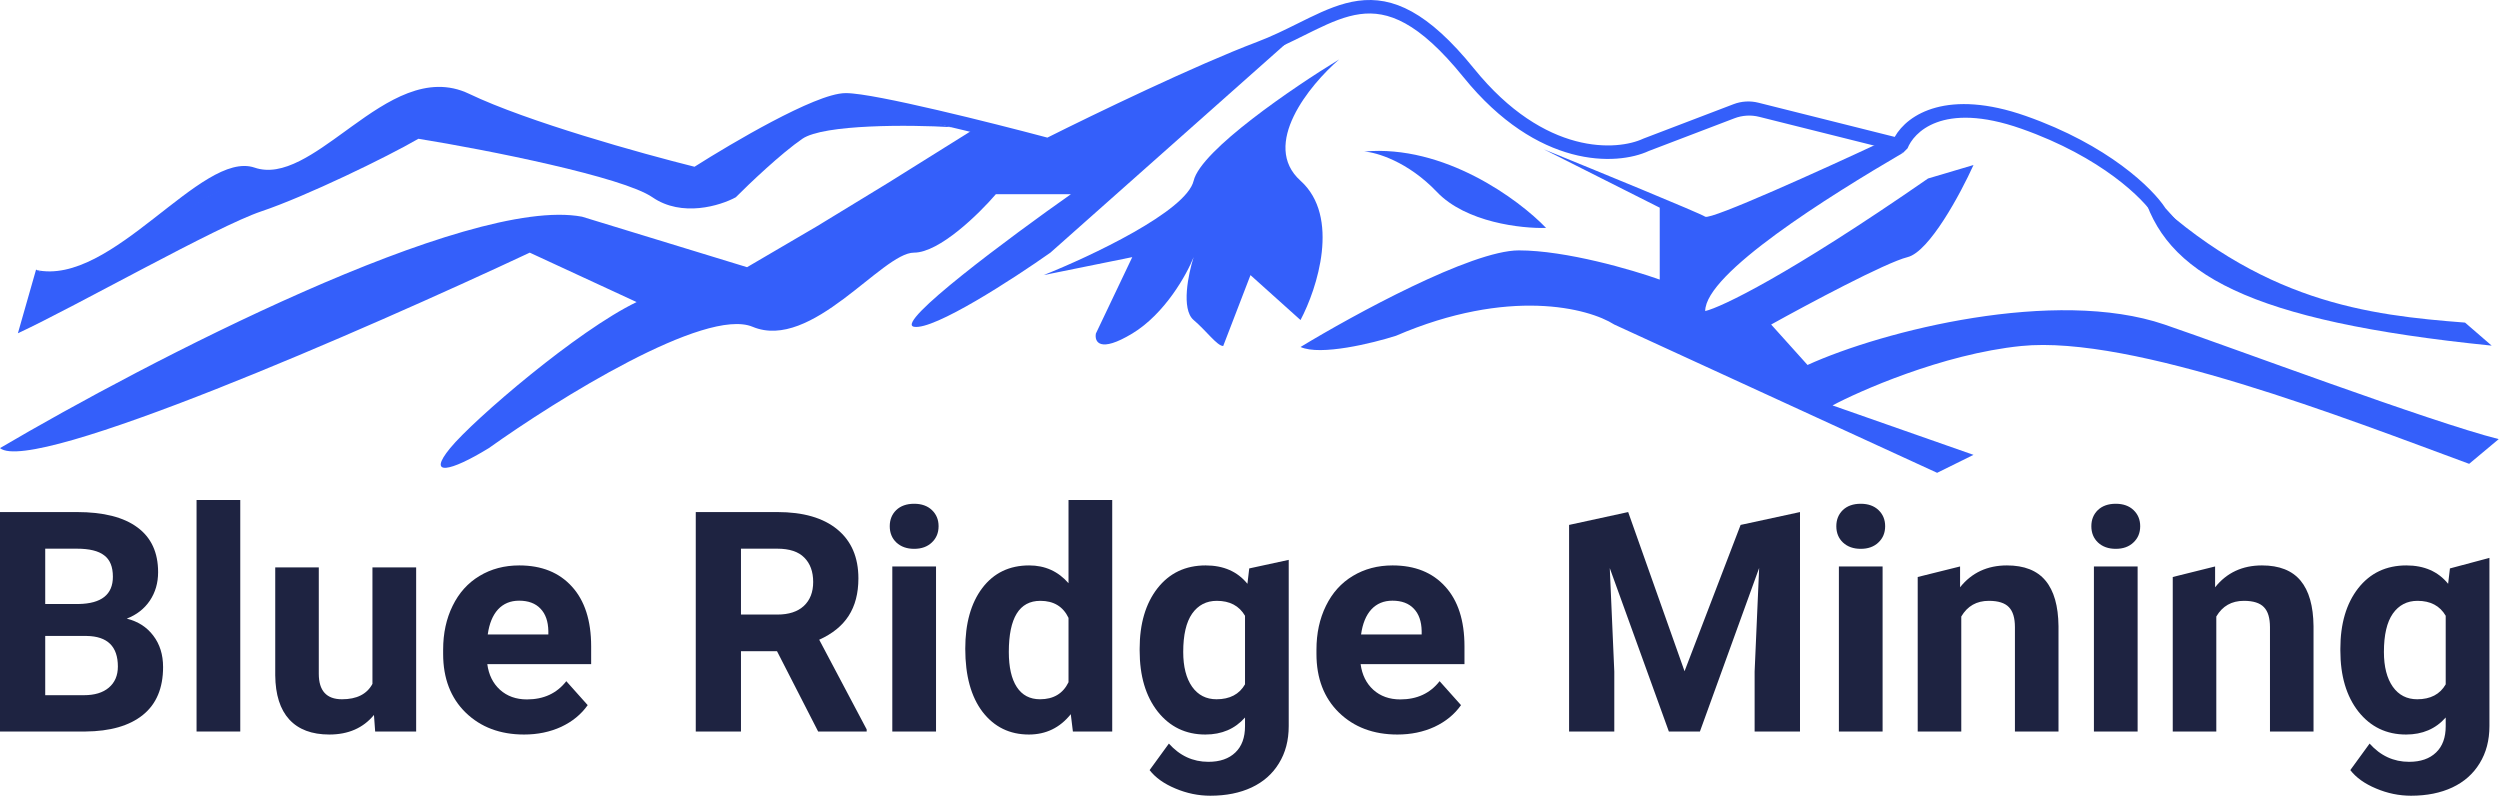
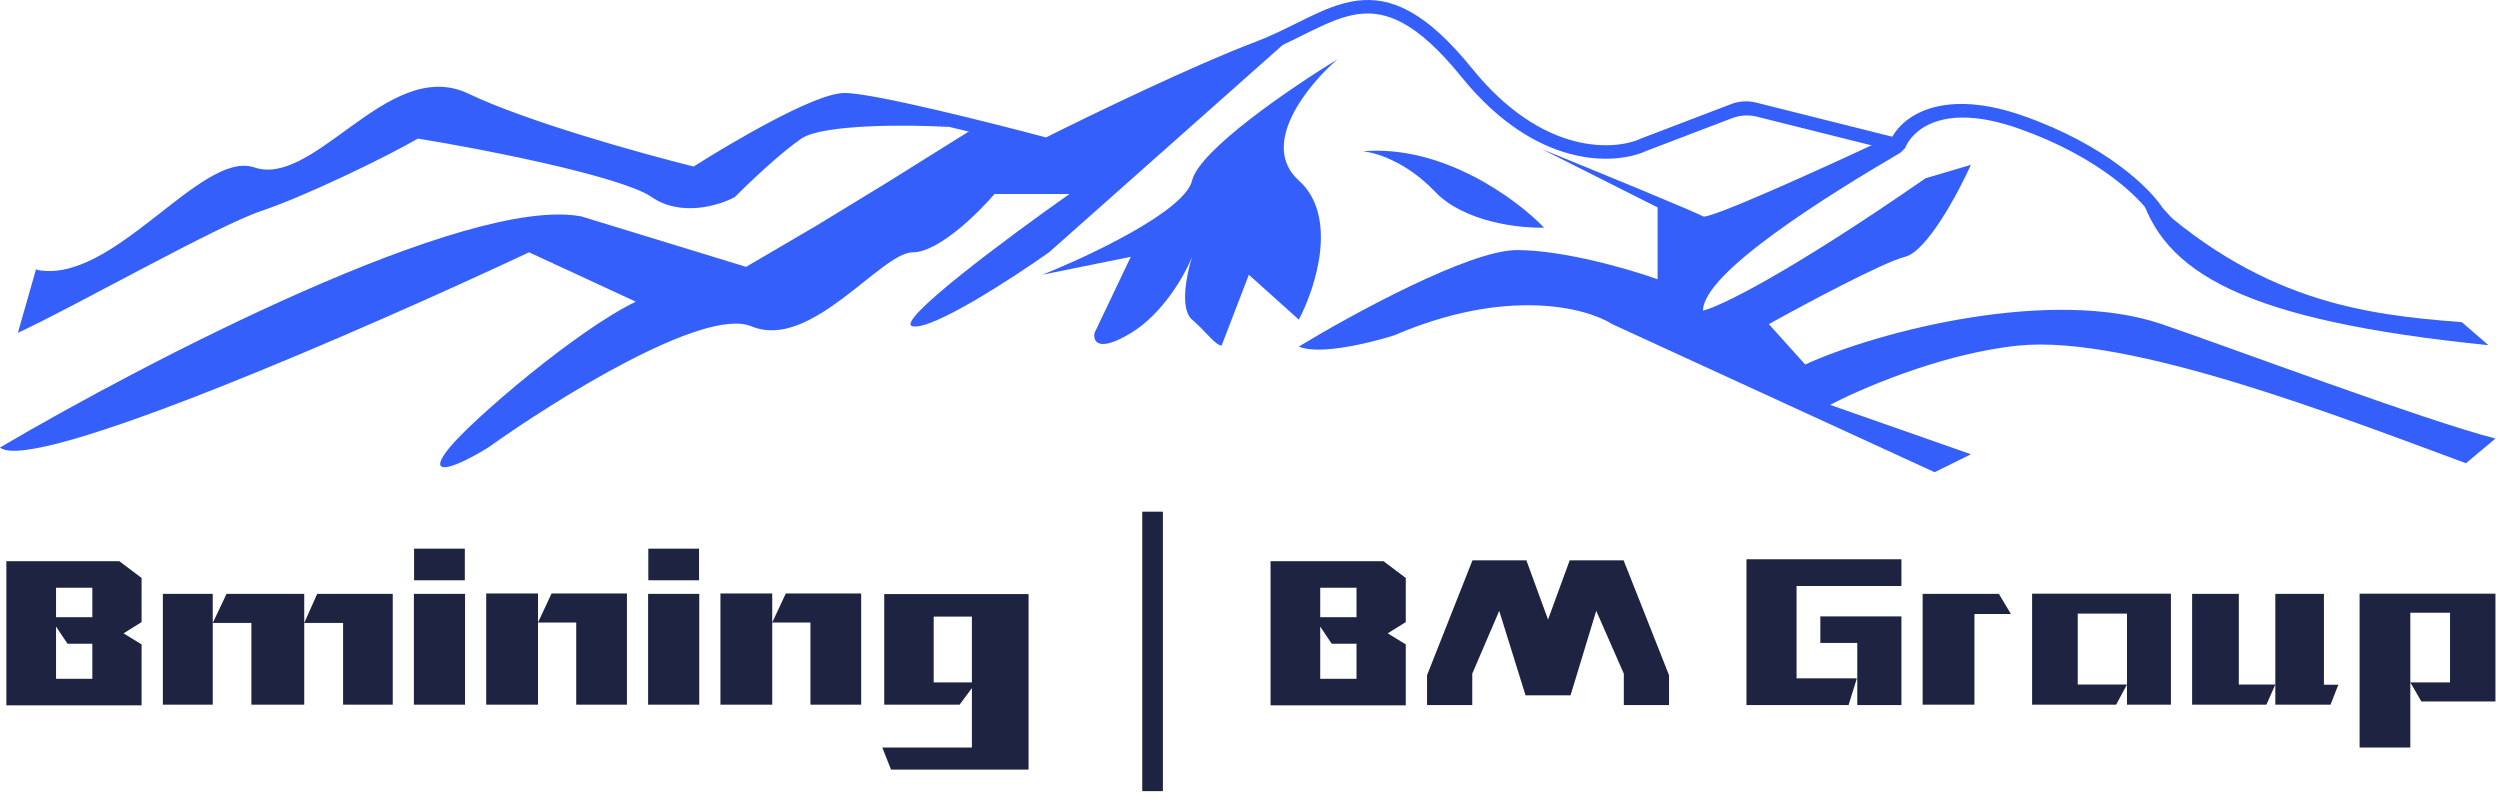
- <svg xmlns="http://www.w3.org/2000/svg" width="180" height="58" viewBox="0 0 180 58" fill="none">
-   <path d="M93.922 2.536C92.988 3 91.975 3.503 90.866 3.922C86.44 5.594 78.909 9.24 75.689 10.858L75.52 10.942L75.338 10.893C73.322 10.355 70.177 9.548 67.291 8.875C65.848 8.539 64.474 8.237 63.34 8.02C62.191 7.8 61.333 7.675 60.897 7.675C60.513 7.675 59.847 7.86 58.958 8.222C58.092 8.575 57.08 9.067 56.033 9.62C53.94 10.724 51.775 12.846 50.391 13.73L50.212 13.845L50.005 13.793C46.299 12.878 37.718 10.317 33.344 8.221C32.15 7.649 30.958 7.734 29.72 8.207C28.463 8.686 27.202 9.548 25.909 10.482C25.749 10.597 25.589 10.713 25.428 10.83C24.309 11.642 23.167 11.877 22.041 12.445C20.748 13.097 19.381 14.072 18.011 13.605C14.244 12.322 9.094 21.101 3.57 19.858L2.574 19.434C8.072 20.671 14.502 10.764 18.331 12.069C19.334 12.411 20.402 12.181 21.595 11.58C22.644 11.051 23.715 10.274 24.843 9.456C25.004 9.339 25.166 9.221 25.33 9.103C26.615 8.176 27.973 7.238 29.366 6.707C30.778 6.168 32.266 6.031 33.773 6.753C37.965 8.762 46.193 11.055 50.005 12.006C51.411 11.114 53.536 9.837 55.57 8.763C56.631 8.204 57.675 7.695 58.584 7.325C59.47 6.964 60.298 6.704 60.897 6.704C61.442 6.704 62.392 6.849 63.528 7.067C64.679 7.288 66.067 7.593 67.516 7.931C70.329 8.586 73.385 9.369 75.412 9.908C78.719 8.251 86.112 4.679 90.515 3.016C91.573 2.616 92.528 2.141 93.456 1.681C93.723 1.547 93.989 1.416 94.254 1.287C95.419 0.722 96.575 0.219 97.786 0.056C100.293 -0.282 102.82 0.852 106.134 4.945C111.25 11.264 116.468 10.848 118.309 9.986L118.325 9.979L124.817 7.5C125.386 7.283 126.009 7.246 126.6 7.394L136.42 9.857C137.355 8.204 140.257 6.382 145.858 8.35C151.793 10.435 155 13.573 155.914 14.992L157.171 16.38C156.145 16.291 155.444 15.977 155.128 15.576L155.113 15.556L155.099 15.535C154.351 14.353 151.341 11.307 145.529 9.265C139.795 7.25 137.763 9.602 137.345 10.677L137.019 11.003L126.661 8.411C126.07 8.263 125.448 8.3 124.879 8.517L118.713 10.871C116.396 11.944 110.715 12.158 105.367 5.552C102.133 1.557 99.913 0.749 97.918 1.018C96.878 1.158 95.845 1.596 94.687 2.158C94.438 2.279 94.183 2.406 93.922 2.536Z" fill="#345FFA" />
-   <path d="M41.907 15.602C33.657 14.049 10.531 26.063 0 32.264C2.357 34.205 26.41 23.69 38.142 18.19L45.836 21.749C41.58 23.798 34.115 30.193 32.413 32.264C30.71 34.334 32.413 33.971 35.196 32.264C40.107 28.759 50.78 22.105 54.185 23.528C58.441 25.308 63.516 18.19 65.808 18.19C67.641 18.19 70.5 15.386 71.701 13.984H77.103C72.738 17.058 64.367 23.269 65.808 23.528C67.248 23.787 72.956 20.077 75.63 18.19L93.309 2.498L75.466 10.587L70.149 9.288L63.903 13.191L58.822 16.29L53.788 19.238L41.907 15.602Z" fill="#345FFA" />
-   <path d="M85.943 13.013C86.467 10.813 93.146 6.273 96.42 4.278C94.292 6.111 90.756 10.425 93.637 13.013C96.518 15.602 94.837 20.778 93.637 23.043L90.035 19.808L88.071 24.912C87.635 24.912 86.86 23.819 85.943 23.043C85.026 22.266 85.561 19.7 85.943 18.513C85.452 19.754 83.88 22.59 81.523 24.014C79.166 25.437 78.795 24.607 78.904 24.014L81.523 18.513L75.139 19.808C78.522 18.459 85.419 15.213 85.943 13.013Z" fill="#345FFA" />
-   <path d="M103.459 13.822C101.363 11.622 99.093 10.964 98.22 10.91C103.983 10.393 109.352 14.361 111.316 16.41C109.57 16.464 105.554 16.022 103.459 13.822Z" fill="#345FFA" />
-   <path d="M109.352 18.028C105.947 18.028 97.456 22.666 93.637 24.984C95.077 25.631 98.821 24.715 100.512 24.175C108.632 20.681 114.372 22.18 116.227 23.366L139.473 34.043L142.092 32.749L131.943 29.19C133.743 28.22 139.832 25.487 145.53 24.912C153.551 24.103 168.994 30.161 177.779 33.396L179.907 31.617C174.996 30.376 160.59 24.984 155.843 23.366C147.981 20.687 135.599 23.798 130.142 26.278L127.523 23.366C130.142 21.911 135.773 18.902 137.345 18.513C138.916 18.125 141.165 13.93 142.092 11.881L138.818 12.852C128.734 19.84 123.921 22.126 122.775 22.396C122.775 19.678 131.676 14.127 137.024 10.999L135.38 10.263C131.342 12.151 123.168 15.86 122.775 15.602C122.383 15.343 114.863 12.258 111.153 10.749L119.501 14.954V20.131C117.537 19.43 112.757 18.028 109.352 18.028Z" fill="#345FFA" />
-   <path d="M179.402 24.886C161.88 23.113 155.811 19.724 154.227 13.639C162.745 21.793 170.521 22.689 177.484 23.227L179.402 24.886Z" fill="#345FFA" />
-   <path d="M57.771 9.992C59.305 8.939 65.562 8.979 68.474 9.155L63.648 7.793L61.434 7.214L58.179 7.962L52.977 11.104L50.23 13.348L47.505 12.45L36.528 9.202L32.743 7.214L29.488 7.962L25.93 9.992L21.89 12.11C21.233 12.694 19.783 14.032 18.209 13.348C16.634 12.664 13.111 15.208 11.547 16.565C10.538 17.313 7.989 18.929 5.869 19.407C3.75 19.886 2.825 19.607 2.598 19.407L1.288 23.995C5.527 22.025 15.604 16.296 18.814 15.218C22.024 14.141 27.903 11.285 30.124 9.992C35.07 10.787 44.856 12.741 46.975 14.203C49.095 15.665 51.86 14.812 52.977 14.203C53.936 13.238 56.237 11.045 57.771 9.992Z" fill="#345FFA" />
-   <path d="M0 52.669V36.868H5.535C7.452 36.868 8.906 37.237 9.897 37.975C10.889 38.706 11.384 39.78 11.384 41.198C11.384 41.972 11.185 42.656 10.787 43.249C10.389 43.836 9.836 44.266 9.127 44.541C9.937 44.743 10.574 45.152 11.037 45.767C11.507 46.382 11.742 47.135 11.742 48.025C11.742 49.544 11.258 50.694 10.288 51.476C9.319 52.257 7.937 52.655 6.142 52.669H0ZM3.256 45.789V50.054H6.045C6.812 50.054 7.409 49.873 7.835 49.511C8.27 49.142 8.487 48.636 8.487 47.992C8.487 46.545 7.738 45.811 6.24 45.789H3.256ZM3.256 43.488H5.665C7.307 43.459 8.128 42.804 8.128 41.524C8.128 40.808 7.919 40.294 7.499 39.983C7.087 39.664 6.432 39.505 5.535 39.505H3.256V43.488Z" fill="#1E2341" />
-   <path d="M17.299 52.669H14.152V36H17.299V52.669Z" fill="#1E2341" />
-   <path d="M26.925 51.476C26.151 52.416 25.08 52.886 23.712 52.886C22.454 52.886 21.491 52.525 20.826 51.801C20.167 51.078 19.831 50.018 19.817 48.621V40.855H22.953V48.513C22.953 49.736 23.51 50.347 24.624 50.347C25.688 50.347 26.418 49.978 26.816 49.24V40.855H29.963V52.669H27.012L26.925 51.476Z" fill="#1E2341" />
-   <path d="M37.734 52.886C36.012 52.886 34.608 52.358 33.523 51.302C32.445 50.246 31.906 48.838 31.906 47.08V46.776C31.906 45.597 32.134 44.544 32.59 43.618C33.046 42.685 33.69 41.969 34.522 41.47C35.361 40.963 36.316 40.71 37.387 40.71C38.993 40.71 40.255 41.216 41.174 42.229C42.1 43.242 42.563 44.678 42.563 46.538V47.818H35.086C35.187 48.585 35.491 49.2 35.998 49.663C36.511 50.126 37.159 50.358 37.94 50.358C39.148 50.358 40.093 49.92 40.773 49.045L42.314 50.77C41.843 51.436 41.207 51.957 40.404 52.333C39.6 52.702 38.711 52.886 37.734 52.886ZM37.376 43.249C36.754 43.249 36.247 43.459 35.856 43.879C35.473 44.298 35.227 44.899 35.118 45.68H39.481V45.431C39.467 44.736 39.279 44.201 38.917 43.825C38.555 43.441 38.041 43.249 37.376 43.249Z" fill="#1E2341" />
-   <path d="M55.944 46.885H53.35V52.669H50.095V36.868H55.966C57.833 36.868 59.272 37.284 60.285 38.116C61.298 38.948 61.805 40.124 61.805 41.643C61.805 42.721 61.569 43.622 61.099 44.346C60.636 45.062 59.931 45.633 58.983 46.06L62.401 52.517V52.669H58.907L55.944 46.885ZM53.35 44.248H55.977C56.794 44.248 57.427 44.042 57.876 43.629C58.325 43.21 58.549 42.634 58.549 41.904C58.549 41.158 58.335 40.572 57.908 40.146C57.489 39.719 56.841 39.505 55.966 39.505H53.35V44.248Z" fill="#1E2341" />
-   <path d="M67.394 52.669H64.246V40.785H67.394V52.669ZM64.062 37.888C64.062 37.418 64.217 37.031 64.528 36.727C64.847 36.423 65.277 36.271 65.82 36.271C66.355 36.271 66.782 36.423 67.1 36.727C67.419 37.031 67.578 37.418 67.578 37.888C67.578 38.366 67.415 38.757 67.09 39.06C66.771 39.364 66.348 39.516 65.82 39.516C65.292 39.516 64.865 39.364 64.539 39.06C64.221 38.757 64.062 38.366 64.062 37.888Z" fill="#1E2341" />
-   <path d="M69.499 46.711C69.499 44.881 69.908 43.423 70.725 42.338C71.55 41.253 72.675 40.71 74.1 40.71C75.243 40.71 76.188 41.137 76.933 41.99V36H80.08V52.669H77.248L77.096 51.421C76.314 52.398 75.309 52.886 74.079 52.886C72.697 52.886 71.586 52.344 70.747 51.258C69.915 50.166 69.499 48.65 69.499 46.711ZM72.635 46.939C72.635 48.039 72.827 48.882 73.21 49.468C73.594 50.054 74.151 50.347 74.882 50.347C75.851 50.347 76.535 49.938 76.933 49.121V44.487C76.542 43.669 75.866 43.26 74.903 43.26C73.391 43.26 72.635 44.487 72.635 46.939Z" fill="#1E2341" />
-   <path d="M82.055 46.711C82.055 44.91 82.482 43.459 83.336 42.359C84.197 41.26 85.354 40.71 86.808 40.71C88.096 40.71 89.098 41.151 89.815 42.034L89.945 40.927L92.788 40.31V52.279C92.788 53.306 92.553 54.2 92.083 54.959C91.62 55.719 90.965 56.298 90.118 56.696C89.272 57.093 88.281 57.292 87.145 57.292C86.284 57.292 85.445 57.119 84.627 56.772C83.81 56.431 83.191 55.99 82.771 55.447L84.16 53.538C84.942 54.413 85.89 54.851 87.004 54.851C87.836 54.851 88.483 54.626 88.947 54.178C89.409 53.736 89.641 53.107 89.641 52.289V51.66C88.918 52.478 87.966 52.886 86.787 52.886C85.376 52.886 84.233 52.337 83.358 51.237C82.489 50.13 82.055 48.665 82.055 46.842V46.711ZM85.192 46.939C85.192 48.003 85.405 48.838 85.832 49.446C86.259 50.047 86.845 50.347 87.59 50.347C88.545 50.347 89.229 49.989 89.641 49.273V44.335C89.221 43.618 88.545 43.26 87.612 43.26C86.859 43.26 86.266 43.568 85.832 44.183C85.405 44.798 85.192 45.717 85.192 46.939Z" fill="#1E2341" />
-   <path d="M100.613 52.886C98.891 52.886 97.487 52.358 96.402 51.302C95.324 50.246 94.785 48.838 94.785 47.08V46.776C94.785 45.597 95.013 44.544 95.469 43.618C95.925 42.685 96.569 41.969 97.4 41.47C98.24 40.963 99.195 40.71 100.266 40.71C101.872 40.71 103.134 41.216 104.053 42.229C104.979 43.242 105.442 44.678 105.442 46.538V47.818H97.965C98.066 48.585 98.37 49.2 98.876 49.663C99.39 50.126 100.038 50.358 100.819 50.358C102.027 50.358 102.971 49.92 103.652 49.045L105.193 50.77C104.722 51.436 104.086 51.957 103.283 52.333C102.479 52.702 101.59 52.886 100.613 52.886ZM100.255 43.249C99.632 43.249 99.126 43.459 98.735 43.879C98.352 44.298 98.106 44.899 97.997 45.68H102.36V45.431C102.346 44.736 102.157 44.201 101.796 43.825C101.434 43.441 100.92 43.249 100.255 43.249Z" fill="#1E2341" />
-   <path d="M117.228 36.868L121.287 48.328L125.324 37.794L129.6 36.868V52.669H126.333V48.35L126.659 40.894L122.394 52.669H120.158L115.904 40.905L116.229 48.35V52.669H112.974V37.794L117.228 36.868Z" fill="#1E2341" />
-   <path d="M135.547 52.669H132.4V40.785H135.547V52.669ZM132.215 37.888C132.215 37.418 132.371 37.031 132.682 36.727C133 36.423 133.431 36.271 133.973 36.271C134.509 36.271 134.935 36.423 135.254 36.727C135.572 37.031 135.731 37.418 135.731 37.888C135.731 38.366 135.568 38.757 135.243 39.06C134.925 39.364 134.501 39.516 133.973 39.516C133.445 39.516 133.018 39.364 132.693 39.06C132.374 38.757 132.215 38.366 132.215 37.888Z" fill="#1E2341" />
-   <path d="M141.125 40.785V42.284C141.964 41.234 143.089 40.71 144.5 40.71C145.744 40.71 146.671 41.075 147.278 41.806C147.886 42.537 148.197 43.629 148.212 45.084V52.669H145.075V45.159C145.075 44.494 144.931 44.013 144.641 43.716C144.352 43.412 143.871 43.26 143.198 43.26C142.315 43.26 141.653 43.636 141.212 44.389V52.669H138.075V41.544L141.125 40.785Z" fill="#1E2341" />
-   <path d="M153.909 52.669H150.762V40.785H153.909V52.669ZM150.577 37.888C150.577 37.418 150.733 37.031 151.044 36.727C151.362 36.423 151.793 36.271 152.335 36.271C152.871 36.271 153.298 36.423 153.616 36.727C153.934 37.031 154.094 37.418 154.094 37.888C154.094 38.366 153.931 38.757 153.605 39.06C153.287 39.364 152.864 39.516 152.335 39.516C151.807 39.516 151.38 39.364 151.055 39.06C150.737 38.757 150.577 38.366 150.577 37.888Z" fill="#1E2341" />
-   <path d="M159.487 40.785V42.284C160.326 41.234 161.452 40.71 162.862 40.71C164.107 40.71 165.033 41.075 165.641 41.806C166.248 42.537 166.559 43.629 166.574 45.084V52.669H163.438V45.159C163.438 44.494 163.293 44.013 163.003 43.716C162.714 43.412 162.233 43.26 161.56 43.26C160.677 43.26 160.015 43.636 159.574 44.389V52.669H156.438V41.544L159.487 40.785Z" fill="#1E2341" />
-   <path d="M168.506 46.711C168.506 44.91 168.932 43.459 169.786 42.359C170.647 41.26 171.805 40.71 173.259 40.71C174.547 40.71 175.549 41.151 176.265 42.034L176.395 40.927L179.239 40.167V52.279C179.239 53.306 179.003 54.2 178.533 54.959C178.07 55.719 177.415 56.298 176.569 56.696C175.722 57.093 174.731 57.292 173.595 57.292C172.734 57.292 171.895 57.119 171.078 56.772C170.26 56.431 169.641 55.99 169.222 55.447L170.611 53.538C171.392 54.413 172.34 54.851 173.454 54.851C174.286 54.851 174.934 54.626 175.397 54.178C175.86 53.736 176.091 53.107 176.091 52.289V51.66C175.368 52.478 174.417 52.886 173.237 52.886C171.826 52.886 170.683 52.337 169.808 51.237C168.94 50.13 168.506 48.665 168.506 46.842V46.711ZM171.642 46.939C171.642 48.003 171.855 48.838 172.282 49.446C172.709 50.047 173.295 50.347 174.04 50.347C174.995 50.347 175.679 49.989 176.091 49.273V44.335C175.672 43.618 174.995 43.26 174.062 43.26C173.31 43.26 172.716 43.568 172.282 44.183C171.855 44.798 171.642 45.717 171.642 46.939Z" fill="#1E2341" />
+ <svg xmlns="http://www.w3.org/2000/svg" width="212" height="68" viewBox="0 0 212 68" fill="none">
+   <path d="M12.006 54.644L10.476 53.708L12.006 52.754V49.01L10.116 47.588H0.54V59.81H12.006V54.644ZM7.83 54.59V57.56H4.752V53.132L5.724 54.59H7.83ZM4.752 49.838H7.83V52.34H4.752V49.838Z" fill="#1E2341" />
+   <path d="M26.897 50.36L25.799 52.826V50.36H19.211L18.041 52.826V50.36H13.811V59.756H18.041V52.826H21.317V59.756H25.799V52.826H29.093V59.756H33.305V50.36H26.897Z" fill="#1E2341" />
+   <path d="M35.097 50.36V59.756H39.435V50.36H35.097ZM39.417 46.526H35.115V49.208H39.417V46.526Z" fill="#1E2341" />
+   <path d="M53.165 50.324H46.775L45.623 52.79V50.324H41.231V59.756H45.623V52.79H48.863V59.756H53.165V50.324Z" fill="#1E2341" />
+   <path d="M54.959 50.36V59.756H59.297V50.36H54.959ZM59.279 46.526H54.977V49.208H59.279V46.526Z" fill="#1E2341" />
+   <path d="M73.027 50.324H66.637L65.485 52.79V50.324H61.093V59.756H65.485V52.79H68.725V59.756H73.027V50.324Z" fill="#1E2341" />
+   <path d="M87.223 50.378H74.983V59.756H81.373L82.417 58.352V63.392H74.821L75.559 65.264H87.223V50.378ZM79.177 52.286H82.417V57.866H79.177V52.286Z" fill="#1E2341" />
+   <path d="M98.614 67.088V43.391H96.863V67.088H98.614Z" fill="#1E2341" />
+   <path d="M119.209 54.644L117.679 53.708L119.209 52.754V49.01L117.319 47.588H107.743V59.81H119.209V54.644ZM115.033 54.59V57.56H111.955V53.132L112.927 54.59H115.033ZM111.955 49.838H115.033V52.34H111.955V49.838Z" fill="#1E2341" />
+   <path d="M124.848 59.792V57.128L127.134 51.8L129.366 58.964H133.182L135.36 51.8L137.7 57.128V59.792H141.534V57.254L137.682 47.516H133.11L131.274 52.538L129.438 47.516H124.866L121.014 57.254V59.792H124.848Z" fill="#1E2341" />
+   <path d="M161.241 47.426H148.101V59.792H156.759L157.461 57.524H152.349V49.694H161.241V47.426ZM154.365 54.518H157.497V59.792H161.241V52.268H154.365V54.518Z" fill="#1E2341" />
+   <path d="M167.433 59.756V52.07H170.529L169.503 50.36H163.041V59.756H167.433Z" fill="#1E2341" />
+   <path d="M176.192 52.034H180.368V59.756H184.094V50.342H172.322V59.756H179.45L180.368 58.046H176.192V52.034Z" fill="#1E2341" />
+   <path d="M185.892 50.36V59.756H192.192L192.948 58.046H189.852V50.36H185.892ZM192.948 50.36V59.756H197.628L198.294 58.064H197.07V50.36H192.948Z" fill="#1E2341" />
+   <path d="M204.396 57.866L205.332 59.486H211.614V50.342H200.094V63.392H204.396V57.866ZM204.396 57.866V51.962H207.762V57.866H204.396Z" fill="#1E2341" />
+   <path d="M110.475 2.982C109.377 3.528 108.185 4.121 106.88 4.614C101.675 6.58 92.816 10.868 89.028 12.771L88.83 12.871L88.616 12.813C86.245 12.18 82.545 11.231 79.151 10.44C77.453 10.044 75.837 9.689 74.504 9.433C73.152 9.174 72.143 9.028 71.629 9.028C71.178 9.028 70.395 9.246 69.349 9.671C68.33 10.086 67.14 10.665 65.908 11.315C63.447 12.614 60.9 15.11 59.273 16.15L59.062 16.285L58.819 16.224C54.459 15.147 44.366 12.135 39.221 9.67C37.817 8.997 36.414 9.098 34.958 9.653C33.48 10.217 31.996 11.231 30.475 12.329C30.287 12.464 30.099 12.601 29.91 12.739C28.594 13.694 27.25 13.97 25.926 14.638C24.404 15.405 22.797 16.552 21.185 16.003C16.755 14.493 10.697 24.82 4.199 23.358L3.027 22.859C9.495 24.315 17.057 12.662 21.562 14.196C22.742 14.598 23.998 14.328 25.401 13.621C26.635 12.999 27.895 12.085 29.221 11.122C29.41 10.985 29.601 10.846 29.794 10.707C31.305 9.617 32.903 8.514 34.542 7.889C36.202 7.255 37.953 7.094 39.725 7.943C44.657 10.306 54.334 13.003 58.819 14.122C60.472 13.073 62.972 11.57 65.364 10.308C66.612 9.65 67.84 9.051 68.909 8.616C69.952 8.191 70.926 7.886 71.629 7.886C72.272 7.886 73.388 8.057 74.724 8.313C76.079 8.572 77.712 8.931 79.416 9.328C82.725 10.1 86.319 11.02 88.703 11.654C92.593 9.705 101.288 5.504 106.468 3.547C107.712 3.077 108.836 2.519 109.927 1.977C110.242 1.82 110.554 1.665 110.866 1.514C112.236 0.849 113.596 0.258 115.02 0.066C117.97 -0.331 120.942 1.002 124.84 5.817C130.857 13.25 136.995 12.76 139.161 11.746L139.18 11.738L146.815 8.822C147.484 8.567 148.217 8.523 148.913 8.698L160.463 11.594C161.563 9.65 164.977 7.507 171.565 9.822C178.546 12.274 182.318 15.965 183.393 17.635L184.872 19.267C183.665 19.162 182.84 18.793 182.469 18.321L182.451 18.298L182.435 18.273C181.555 16.882 178.014 13.3 171.178 10.898C164.433 8.527 162.044 11.294 161.552 12.558L161.168 12.942L148.985 9.893C148.29 9.719 147.558 9.763 146.889 10.018L139.635 12.787C136.91 14.049 130.229 14.301 123.938 6.53C120.134 1.831 117.522 0.881 115.176 1.197C113.953 1.362 112.738 1.877 111.375 2.538C111.082 2.681 110.782 2.83 110.475 2.982Z" fill="#345FFA" />
+   <path d="M49.293 18.351C39.589 16.525 12.387 30.656 0 37.95C2.773 40.233 31.065 27.865 44.865 21.396L53.915 25.582C48.908 27.992 40.128 35.514 38.126 37.95C36.123 40.386 38.126 39.959 41.399 37.95C47.175 33.827 59.73 26.001 63.735 27.675C68.741 29.768 74.71 21.396 77.406 21.396C79.563 21.396 82.926 18.098 84.338 16.449H90.692C85.557 20.064 75.712 27.371 77.406 27.675C79.1 27.98 85.814 23.616 88.959 21.396L109.755 2.939L88.767 12.453L82.513 10.925L75.166 15.515L69.189 19.161L63.268 22.629L49.293 18.351Z" fill="#345FFA" />
+   <path d="M101.09 15.307C101.706 12.719 109.562 7.379 113.413 5.032C110.91 7.188 106.751 12.262 110.14 15.307C113.529 18.351 111.552 24.44 110.14 27.104L105.904 23.299L103.593 29.303C103.08 29.303 102.168 28.017 101.09 27.104C100.012 26.191 100.641 23.172 101.09 21.776C100.512 23.235 98.664 26.571 95.891 28.246C93.118 29.92 92.682 28.944 92.81 28.246L95.891 21.776L88.382 23.299C92.361 21.713 100.474 17.895 101.09 15.307Z" fill="#345FFA" />
+   <path d="M121.693 16.258C119.228 13.671 116.558 12.897 115.531 12.833C122.309 12.224 128.625 16.892 130.936 19.303C128.882 19.366 124.158 18.846 121.693 16.258Z" fill="#345FFA" />
+   <path d="M128.625 21.206C124.62 21.206 114.633 26.66 110.14 29.387C111.834 30.149 116.237 29.07 118.227 28.436C127.778 24.326 134.53 26.089 136.712 27.485L164.055 40.043L167.135 38.521L155.197 34.335C157.315 33.193 164.477 29.979 171.179 29.303C180.614 28.352 198.778 35.476 209.112 39.282L211.615 37.189C205.838 35.73 188.894 29.387 183.31 27.485C174.062 24.334 159.498 27.992 153.079 30.91L149.998 27.485C153.079 25.772 159.703 22.233 161.551 21.776C163.4 21.32 166.044 16.385 167.135 13.975L163.284 15.117C151.423 23.337 145.762 26.026 144.414 26.343C144.414 23.146 154.884 16.616 161.174 12.938L159.241 12.072C154.491 14.292 144.876 18.656 144.414 18.351C143.952 18.047 135.108 14.419 130.743 12.643L140.563 17.59V23.679C138.253 22.855 132.63 21.206 128.625 21.206Z" fill="#345FFA" />
+   <path d="M211.021 29.273C190.411 27.187 183.272 23.2 181.409 16.043C191.429 25.634 200.575 26.687 208.765 27.321L211.021 29.273Z" fill="#345FFA" />
+   <path d="M67.953 11.753C69.757 10.515 77.118 10.562 80.543 10.768L74.866 9.166L72.262 8.485L68.433 9.365L62.314 13.061L59.083 15.701L55.878 14.645L42.967 10.824L38.514 8.485L34.685 9.365L30.5 11.753L25.748 14.244C24.976 14.931 23.27 16.505 21.418 15.701C19.566 14.896 15.422 17.888 13.582 19.484C12.395 20.364 9.397 22.265 6.904 22.828C4.41 23.391 3.323 23.063 3.056 22.828L1.515 28.224C6.501 25.907 18.355 19.168 22.13 17.9C25.906 16.633 32.821 13.274 35.433 11.753C41.251 12.688 52.761 14.987 55.255 16.706C57.748 18.426 61 17.423 62.314 16.706C63.442 15.571 66.148 12.991 67.953 11.753Z" fill="#345FFA" />
</svg>
